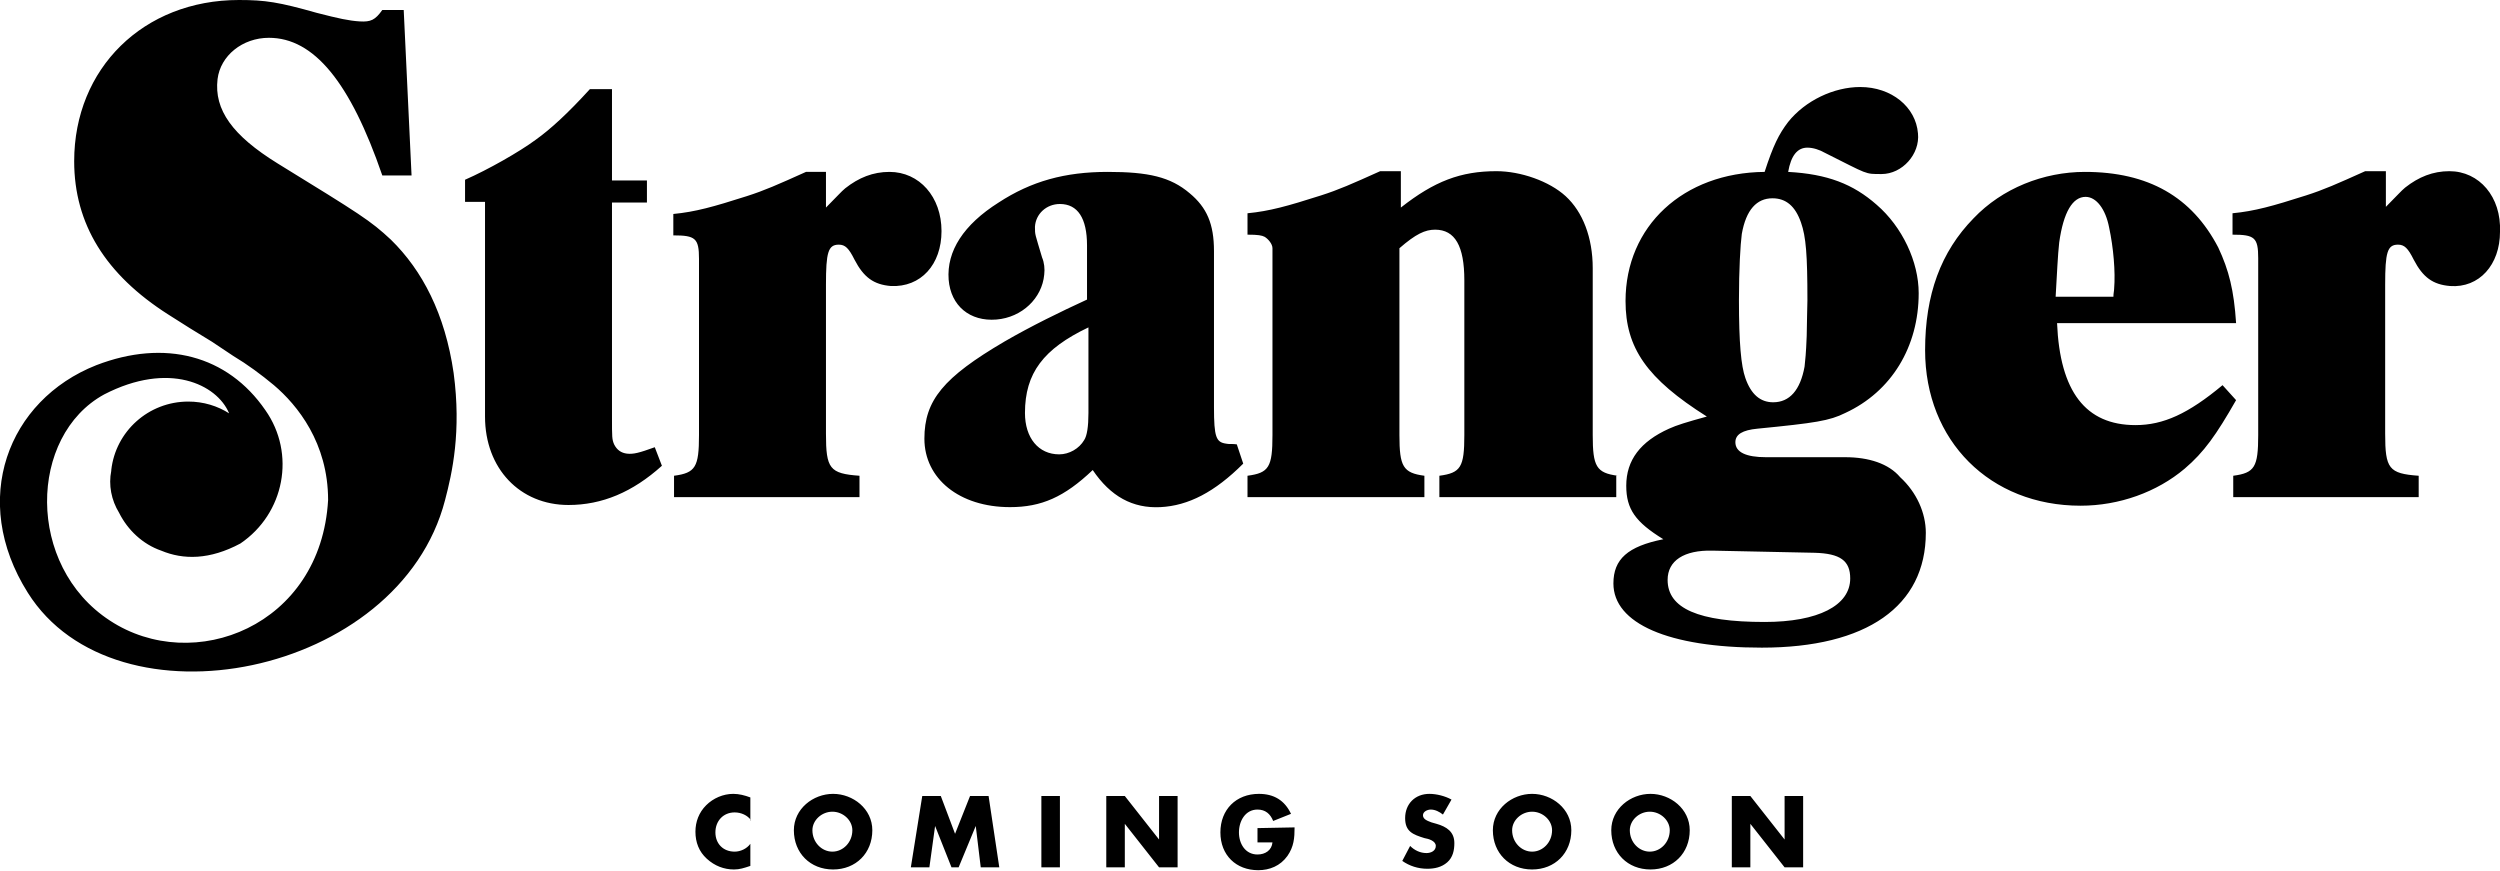
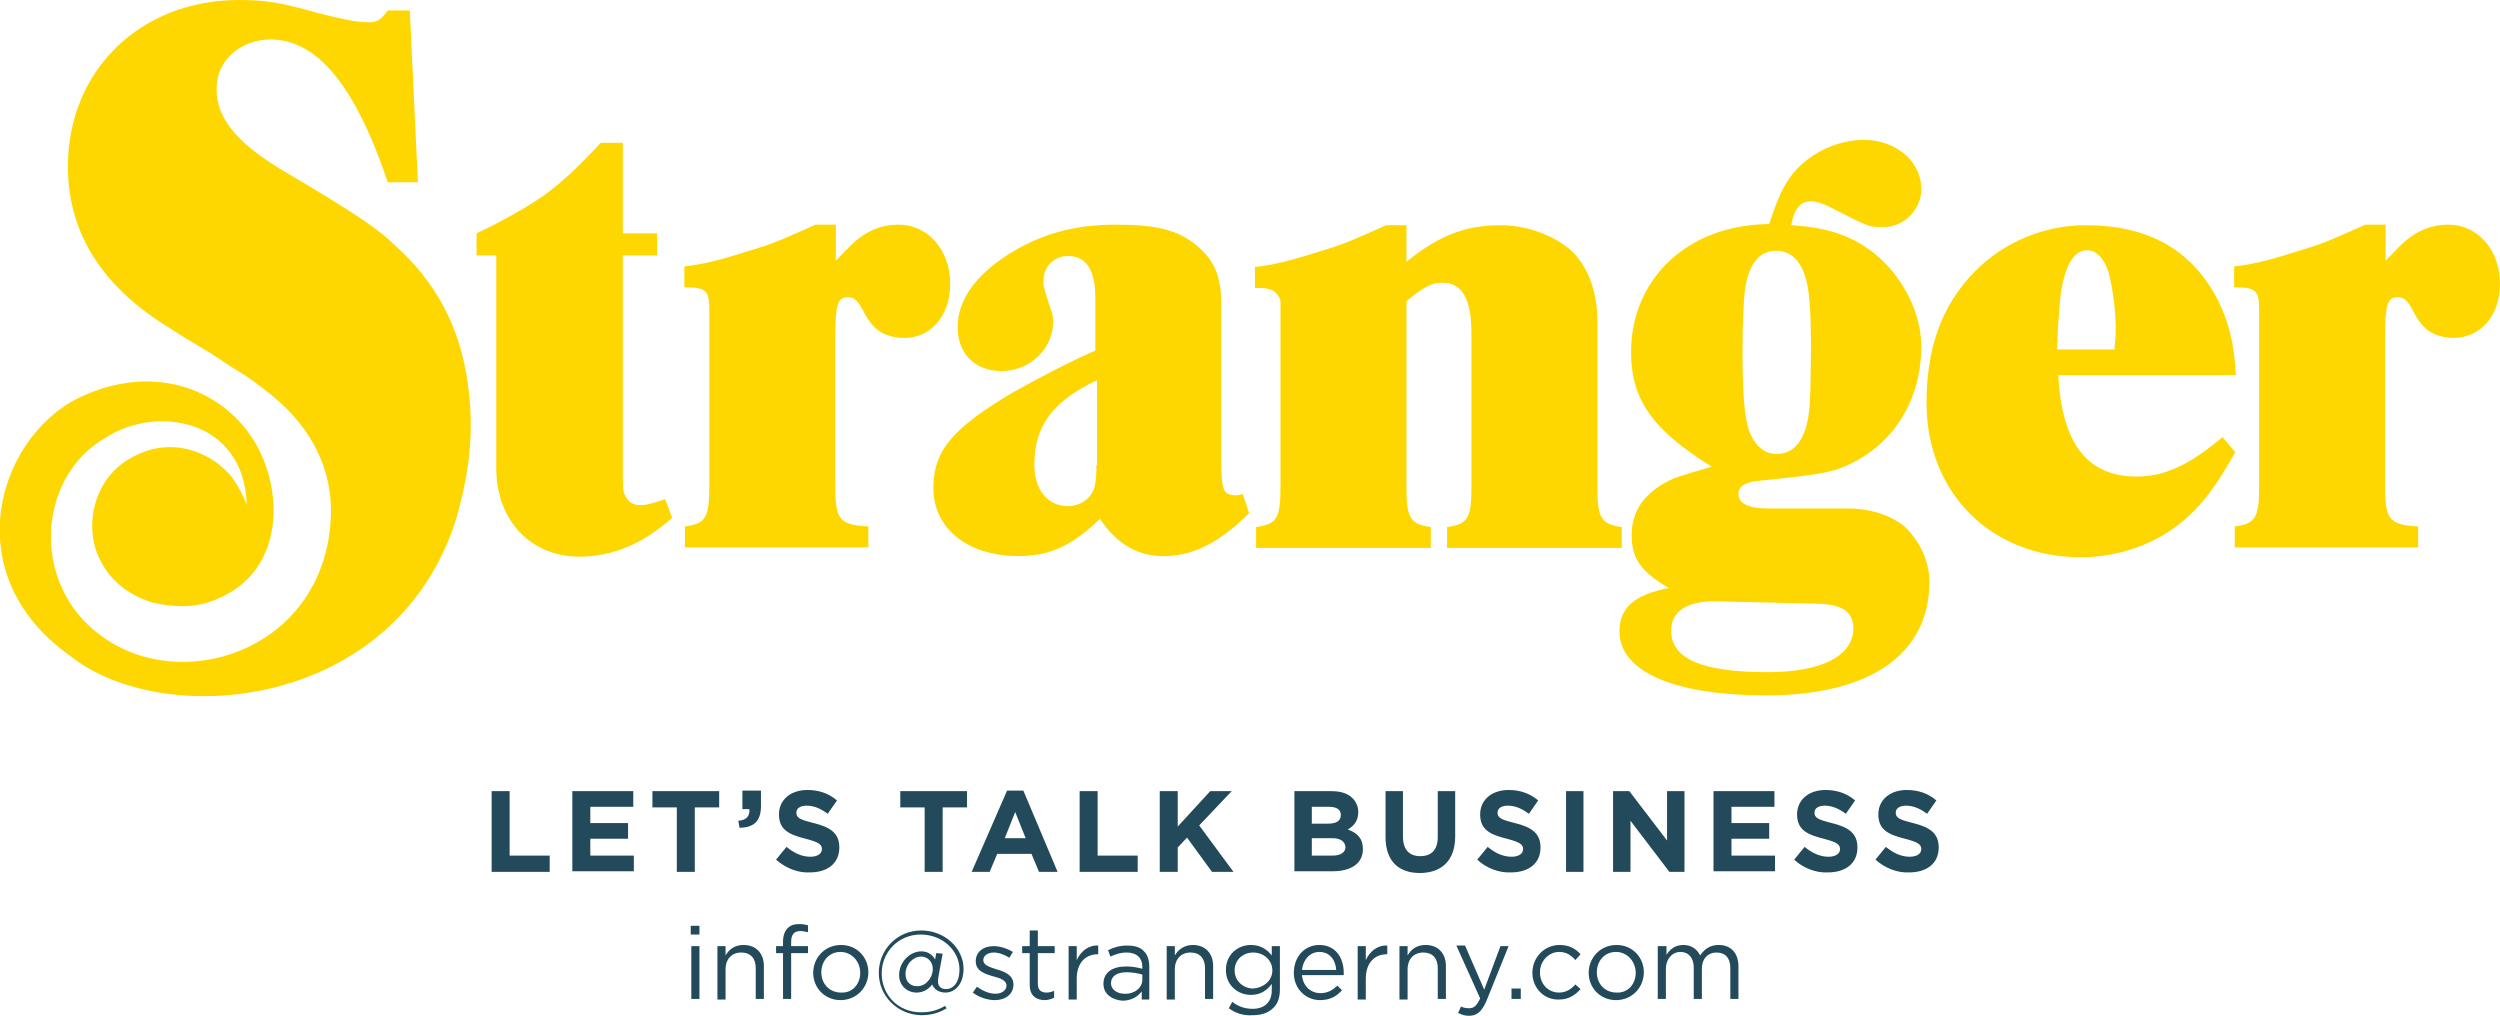
- <svg xmlns="http://www.w3.org/2000/svg" width="350.5" height="122" viewBox="-2784 2092.7 350.5 122" enable-background="new -2784 2092.7 350.5 122">
-   <path fill="#000000" d="M-2696.1 2156.3c-.8-.1-1.4-.5-1.8-1.3-.3-.7-.3-1-.3-3.8v-30.1h4.9v-3.1h-4.9v-12.8h-3.1c-3.1 3.4-5.5 5.6-7.6 7.1-2.3 1.7-6.7 4.2-9.9 5.6v3.1h2.8v30.1c0 7.3 4.9 12.4 11.7 12.4 4.7 0 9-1.8 13.1-5.5l-1-2.6c-2.2.8-3 1-3.9.9zm44.1-31.2c0-4.8-3.1-8.3-7.3-8.3-2.3 0-4.3.8-6.2 2.3-.6.5-1 1-2.7 2.7v-5h-2.8c-4 1.8-5.8 2.6-8.3 3.4-4.7 1.5-7.2 2.2-10.3 2.5v3c3.1 0 3.6.4 3.6 3.3v24.7c0 4.5-.5 5.3-3.5 5.7v3h26v-3c-4.2-.3-4.7-1-4.7-5.9v-20.9c0-4.5.3-5.6 1.8-5.6.9 0 1.4.5 2.2 2.1 1.3 2.5 2.7 3.5 5.1 3.7 4.2.2 7.1-3 7.1-7.7zm39.9 29.8c-1.4-.2-1.7-.9-1.7-5.1v-21.9c0-3.8-1-6.1-3.4-8.1-2.7-2.3-5.8-3-11.5-3-6 0-10.7 1.3-15.3 4.3-4.9 3.1-7.3 6.8-7 10.8.3 3.7 3 5.9 6.7 5.6 3.6-.3 6.4-3 6.7-6.3.1-.8 0-1.7-.3-2.4-1-3.4-1-3.1-1-4.3.1-1.8 1.6-3.2 3.5-3.2 2.5 0 3.8 2 3.8 5.8v7.6c-3.7 1.7-7.8 3.7-11.6 5.9-8.5 5-11.2 8.2-11.2 13.6 0 5.6 4.9 9.6 12 9.6 4.4 0 7.6-1.4 11.6-5.2 2.5 3.7 5.6 5.4 9.5 5.2 3.9-.2 7.6-2.1 11.6-6.1l-.9-2.7c-.6-.1-1.1 0-1.5-.1zm-19.3-4.3c0 1.9-.2 3.2-.6 3.8-.7 1.2-2.1 2-3.5 2-2.9 0-4.8-2.3-4.8-5.8 0-5.6 2.6-9 8.9-12v12zm74.2 8.8c-3-.4-3.5-1.3-3.5-5.7v-23.4c0-4.3-1.4-7.9-3.8-10.1-2.3-2.1-6.3-3.5-9.7-3.5-5 0-8.7 1.4-13.4 5.1v-5.1h-2.9c-4 1.8-5.8 2.6-8.3 3.4-4.7 1.5-7.2 2.2-10.3 2.5v3c1.5 0 2 .1 2.4.3.5.3 1.1 1 1.1 1.6v26.2c0 4.5-.5 5.3-3.5 5.7v3h24.8v-3c-3-.4-3.5-1.3-3.5-5.7v-26.2c2.3-2 3.6-2.6 5-2.6 2.8 0 4.1 2.3 4.1 7.1v21.7c0 4.5-.5 5.3-3.5 5.7v3h24.8v-3h.2zm31.9-2.6h-11.1c-2.8 0-4.3-.7-4.3-2.1 0-1.1 1-1.7 3.1-1.9 8.1-.8 10.1-1.1 12.3-2.2 6.5-3 10.3-9.3 10.3-16.8 0-4.4-2.3-9.3-5.9-12.4-3.3-2.9-6.9-4.3-12.4-4.6.4-2.3 1.3-3.4 2.7-3.4.8 0 1.7.3 2.4.7 6.2 3.1 5.6 3 8 3 2.9 0 5.4-2.8 5.1-5.7-.3-3.7-3.7-6.5-8.1-6.5-3.7 0-7.7 1.9-10.1 4.9-1.3 1.7-2.1 3.3-3.3 7-11.4.1-19.5 7.6-19.5 18.1 0 6.6 3 10.9 11.4 16.2-2.9.8-4.2 1.2-5.3 1.7-4 1.8-6 4.4-6 8 0 3.3 1.3 5.1 5.2 7.5-5 1-7 2.8-7 6.2 0 5.6 7.7 9 20.8 9 14.7 0 23-5.8 23-16.1 0-2.8-1.3-5.7-3.6-7.8-1.6-1.9-4.4-2.8-7.7-2.8zm-14.5-31.3c.6-3.4 2.1-5 4.3-5 1.9 0 3.2 1.1 4 3.4.7 2 .9 4.5.9 10.9 0 1-.1 3.5-.1 5-.1 2.6-.2 3.3-.3 4.3-.6 3.3-2.1 5-4.4 5-1.8 0-3.1-1.1-3.9-3.4-.6-1.7-.9-4.9-.9-10.9 0-4.3.2-7.8.4-9.3zm3.2 54.4c-9.3 0-13.6-1.9-13.6-5.9 0-2.7 2.3-4.2 6.3-4.1l14.3.3c3.6.1 5 1.1 5 3.6 0 3.8-4.5 6.1-12 6.1zm64.2-33.2c-4.8 4-8.3 5.6-12.2 5.6-7 0-10.6-4.7-11-14.3h25.1c-.3-4.6-1-7.4-2.5-10.6-3.7-7.1-9.8-10.6-18.7-10.6-5.8 0-11.6 2.3-15.6 6.5-4.6 4.7-6.8 10.7-6.8 18.5 0 12.7 9.1 21.8 21.8 21.8 5.4 0 10.7-1.9 14.6-5.2 2.7-2.3 4.4-4.7 7.2-9.6l-1.9-2.1zm-22.9-20c.6-4.3 1.9-6.4 3.7-6.4 1.5 0 2.8 1.7 3.3 4.3.6 2.8.9 6.2.7 8.6 0 .3-.1.6-.1 1.1h-8.1c.2-3.4.3-5.8.5-7.6zm54.7-10c-2.3 0-4.3.8-6.2 2.3-.6.5-1 1-2.7 2.7v-5h-2.9c-4 1.8-5.8 2.6-8.3 3.4-4.7 1.5-7.2 2.2-10.3 2.5v3c3.1 0 3.6.4 3.6 3.3v24.8c0 4.5-.5 5.3-3.5 5.7v3h26v-3c-4.2-.3-4.7-1-4.7-5.9v-20.9c0-4.5.3-5.6 1.8-5.6.9 0 1.4.5 2.2 2.1 1.3 2.5 2.7 3.5 5.1 3.7 4.1.3 7-3 7-7.6.2-4.9-2.9-8.5-7.1-8.5zm-288.6 9.6c-2.9-2.7-4.2-3.5-15.9-10.7-6.3-3.9-8.9-7.5-8.4-11.8.4-3.3 3.5-5.8 7.2-5.8 6.3 0 11.4 6.2 15.9 19.3h4.1l-1.1-23.2h-3c-1 1.4-1.6 1.7-3.2 1.6-1.5-.1-2.9-.4-6-1.2-5.3-1.5-7.2-1.8-10.9-1.8-13.4 0-23.1 9.6-23.1 22.6 0 8.8 4.4 15.9 13.2 21.5l3 1.9 3.1 1.9 3 2c2 1.2 3.9 2.6 5.7 4.1 3.3 2.8 7.6 8.1 7.6 16.1-1 17.7-18.9 24.6-30.6 16.9-11.8-7.7-11.4-25.9-.8-31.7 9.1-4.7 15.8-1.4 17.5 2.6 0 0 0 .1.1.1-1.7-1.1-3.7-1.7-5.8-1.7-5.6 0-10.2 4.2-10.8 9.6v.1c-.4 2 0 4.1 1.1 5.9 1.2 2.4 3.3 4.4 5.9 5.3 3.1 1.3 6.8 1.3 11.1-1 6.2-4.2 7.8-12.6 3.5-18.7-5.3-7.7-14.1-10-23.7-6.3-12.4 4.9-17.8 18.9-9.6 31.9 12.3 19.6 52.1 11.8 58.5-13 1-3.8 2.3-9.6 1.2-17.8-1.2-8.3-4.4-14.4-8.8-18.7zM-2678.7 2207.7c-.5-.7-1.4-1.1-2.3-1.1-1.6 0-2.7 1.2-2.7 2.8 0 1.6 1.1 2.7 2.7 2.7.8 0 1.7-.4 2.2-1.1v3.1c-.9.3-1.5.5-2.3.5-1.4 0-2.7-.5-3.8-1.5s-1.6-2.3-1.6-3.8c0-1.4.5-2.7 1.5-3.7s2.4-1.6 3.8-1.6c.8 0 1.6.2 2.4.5v3.2h.1zm17 1.4c0 3.2-2.3 5.5-5.5 5.5s-5.5-2.3-5.5-5.5c0-3 2.7-5.1 5.5-5.1s5.5 2.1 5.5 5.1zm-8.4 0c0 1.7 1.3 3 2.8 3s2.8-1.3 2.8-3c0-1.4-1.3-2.6-2.8-2.6s-2.8 1.2-2.8 2.6zm15.4-4.8h2.6l2 5.3 2.1-5.3h2.6l1.5 10h-2.6l-.7-5.8-2.4 5.8h-1l-2.3-5.8-.8 5.8h-2.6l1.6-10zm19.3 10h-2.6v-10h2.6v10zm6.5-10h2.6l4.8 6.1v-6.1h2.6v10h-2.6l-4.8-6.1v6.1h-2.6v-10zm26.4 4.4c0 1.5-.1 2.7-1 4-1 1.4-2.5 2-4.1 2-3.1 0-5.3-2.1-5.3-5.3 0-3.2 2.2-5.4 5.4-5.4 2.1 0 3.6.9 4.5 2.8l-2.5 1c-.4-1-1.1-1.6-2.2-1.6-1.7 0-2.6 1.6-2.6 3.2s.9 3.1 2.6 3.1c1.1 0 2-.6 2.1-1.7h-2.1v-2l5.2-.1zm20.8-1.8c-.5-.4-1.1-.7-1.7-.7-.5 0-1.1.3-1.1.8 0 .6.7.8 1.2 1l.7.2c1.4.4 2.5 1.1 2.5 2.7 0 1-.2 2-1 2.7-.8.7-1.8.9-2.8.9-1.3 0-2.5-.4-3.5-1.1l1.1-2.1c.6.6 1.4 1 2.3 1 .6 0 1.3-.3 1.3-1s-1-1-1.6-1.1c-1.6-.5-2.7-.9-2.7-2.8 0-2 1.4-3.4 3.4-3.4 1 0 2.2.3 3.1.8l-1.2 2.1zm18 2.2c0 3.2-2.3 5.5-5.5 5.5s-5.5-2.3-5.5-5.5c0-3 2.7-5.1 5.5-5.1s5.5 2.1 5.5 5.1zm-8.3 0c0 1.7 1.3 3 2.8 3s2.8-1.3 2.8-3c0-1.4-1.3-2.6-2.8-2.6s-2.8 1.2-2.8 2.6zm24.9 0c0 3.2-2.3 5.5-5.5 5.5s-5.5-2.3-5.5-5.5c0-3 2.7-5.1 5.5-5.1s5.5 2.1 5.5 5.1zm-8.4 0c0 1.7 1.3 3 2.8 3s2.8-1.3 2.8-3c0-1.4-1.3-2.6-2.8-2.6s-2.8 1.2-2.8 2.6zm14.3-4.8h2.6l4.8 6.1v-6.1h2.6v10h-2.6l-4.8-6.1v6.1h-2.6v-10z" />
+ <svg xmlns="http://www.w3.org/2000/svg" width="430.7" height="175" viewBox="-3697.2 2526.9 430.7 175" enable-background="new -3697.2 2526.9 430.7 175">
+   <g fill="#FFD700">
+     <path d="M-3587.3 2613.9c-1-.1-1.7-.6-2.2-1.6-.4-.8-.4-1.3-.4-4.7v-36.7h5.9v-3.8h-5.9v-15.6h-3.8c-3.8 4.1-6.7 6.8-9.3 8.7-2.8 2.1-8.2 5.1-12.1 6.9v3.8h3.4v36.7c0 8.9 5.9 15.2 14.3 15.2 5.7 0 11-2.2 16-6.7l-1.2-3.2c-2.7.9-3.6 1.1-4.7 1zM-3533.5 2575.8c0-5.8-3.8-10.2-8.9-10.2-2.9 0-5.3 1-7.5 2.9-.7.6-1.2 1.2-3.3 3.3v-6.2h-3.5c-4.9 2.2-7.1 3.2-10.1 4.1-5.7 1.8-8.8 2.7-12.5 3.1v3.6c3.8 0 4.3.5 4.3 4v30.2c0 5.5-.6 6.5-4.2 7v3.6H-3547.6v-3.6c-5.1-.3-5.7-1.2-5.7-7.2v-25.5c0-5.5.4-6.8 2.2-6.8 1.1 0 1.7.6 2.7 2.5 1.6 3.1 3.3 4.2 6.3 4.5 5 .4 8.6-3.6 8.6-9.3zM-3484.8 2612.2c-1.7-.2-2-1.1-2-6.3v-26.7c0-4.7-1.2-7.4-4.1-9.9-3.3-2.8-7.1-3.7-14-3.7-7.3 0-13 1.6-18.7 5.2-5.9 3.8-8.9 8.3-8.6 13.1.3 4.5 3.6 7.2 8.2 6.9 4.3-.3 7.8-3.6 8.2-7.7.1-1 0-2-.4-3-1.3-4.1-1.3-3.8-1.2-5.2.1-2.2 1.9-3.9 4.2-3.9 3.1 0 4.7 2.4 4.7 7.1v9.2c-4.6 2-9.5 4.6-14.2 7.2-10.4 6.2-13.7 10-13.7 16.5 0 6.9 5.9 11.7 14.6 11.7 5.4 0 9.2-1.7 14.1-6.4 3.1 4.6 6.9 6.6 11.6 6.4 4.8-.2 9.2-2.5 14.1-7.4l-1.1-3.3c-.6.2-1.3.3-1.7.2zm-23.5-5.2c0 2.3-.2 3.9-.7 4.7-.8 1.5-2.5 2.4-4.2 2.4-3.5 0-5.8-2.8-5.8-7.1 0-6.8 3.2-11 10.8-14.6v14.6h-.1zM-3417.8 2617.7c-3.6-.5-4.2-1.6-4.2-7v-28.5c0-5.2-1.7-9.6-4.7-12.3-2.9-2.5-7.6-4.2-11.9-4.2-6.1 0-10.6 1.7-16.3 6.3v-6.3h-3.5c-4.9 2.2-7.1 3.2-10.1 4.1-5.7 1.8-8.8 2.7-12.5 3.1v3.6c1.8 0 2.4.1 3 .4.6.3 1.4 1.3 1.4 1.9v31.9c0 5.5-.6 6.5-4.2 7v3.6H-3450.7v-3.6c-3.6-.5-4.2-1.6-4.2-7v-31.9c2.9-2.4 4.3-3.2 6.2-3.2 3.4 0 5 2.8 5 8.7v26.4c0 5.5-.6 6.5-4.2 7v3.6H-3417.8v-3.6zM-3378.9 2614.5h-13.6c-3.4 0-5.2-.8-5.2-2.5 0-1.4 1.3-2.1 3.8-2.3 9.9-1 12.3-1.4 15.1-2.7 8-3.7 12.6-11.3 12.6-20.5 0-5.4-2.9-11.3-7.2-15.2-4-3.5-8.4-5.2-15.2-5.6.5-2.9 1.6-4.1 3.3-4.1 1 0 2 .3 3 .8 7.5 3.8 6.9 3.6 9.8 3.6 3.5 0 6.6-3.4 6.3-7-.3-4.6-4.6-8-9.9-8-4.6 0-9.4 2.3-12.3 5.9-1.6 2.1-2.5 4-4 8.6-13.9.1-23.8 9.3-23.8 22.1 0 8.1 3.7 13.4 13.9 19.7-3.5 1-5.1 1.5-6.5 2-4.9 2.2-7.3 5.4-7.3 9.8 0 4 1.6 6.3 6.4 9.1-6 1.2-8.5 3.4-8.5 7.5 0 6.9 9.4 11 25.3 11 17.9 0 28.1-7.1 28.1-19.6 0-3.4-1.6-7-4.3-9.5-2.3-1.9-5.8-3.1-9.8-3.1zm-17.6-38.2c.7-4.1 2.5-6.2 5.3-6.2 2.3 0 3.9 1.4 4.9 4.1.8 2.4 1.1 5.5 1.1 13.4 0 1.3-.1 4.2-.1 6.1-.1 3.2-.2 4-.4 5.2-.7 4-2.5 6.2-5.4 6.2-2.2 0-3.8-1.4-4.8-4.1-.7-2.1-1.1-5.9-1.1-13.4 0-5.2.2-9.5.5-11.3zm3.8 66.4c-11.3 0-16.6-2.3-16.6-7.2 0-3.3 2.9-5.1 7.7-5l17.5.4c4.3.1 6.2 1.4 6.2 4.3-.1 4.8-5.6 7.5-14.8 7.5zM-3314.3 2602.2c-5.8 4.9-10.1 6.8-14.8 6.8-8.5 0-12.9-5.7-13.5-17.5h30.6c-.3-5.6-1.2-9-3.1-12.9-4.5-8.7-12-12.9-22.8-12.9-7.1 0-14.1 2.9-19.1 8-5.6 5.7-8.3 13-8.3 22.6 0 15.5 11.1 26.6 26.6 26.6 6.6 0 13-2.3 17.8-6.4 3.3-2.9 5.4-5.7 8.8-11.7l-2.2-2.6zm-27.9-24.4c.7-5.2 2.3-7.8 4.6-7.8 1.8 0 3.4 2 4 5.2.7 3.4 1.1 7.5.8 10.5 0 .3-.1.7-.1 1.4h-9.9c.1-4.2.4-7.1.6-9.3zM-3275.4 2565.6c-2.9 0-5.3 1-7.5 2.9-.7.6-1.2 1.2-3.3 3.3v-6.2h-3.5c-4.9 2.2-7.1 3.2-10.1 4.1-5.7 1.8-8.8 2.7-12.5 3.1v3.6c3.8 0 4.3.5 4.3 4v30.2c0 5.5-.6 6.5-4.2 7v3.6H-3280.6v-3.6c-5.1-.3-5.7-1.2-5.7-7.2v-25.5c0-5.5.4-6.8 2.2-6.8 1.1 0 1.7.6 2.7 2.5 1.6 3.1 3.3 4.2 6.3 4.5 5 .3 8.6-3.6 8.6-9.3 0-5.8-3.8-10.2-8.9-10.2zM-3628.9 2569.4c-3-3-7-5.7-20.2-13.5-8-4.9-11.4-9.5-10.7-14.9.5-4.2 4.5-7.3 9.2-7.3 8 0 14.6 7.9 20.2 24.6h5.2l-1.4-29.6h-3.8c-1.3 1.8-2 2.2-4.1 2-1.9-.1-3.7-.5-7.7-1.5-6.8-1.9-9.2-2.3-13.8-2.3-17.1 0-29.5 12.2-29.5 28.7 0 11.1 5.6 20.3 16.7 27.3l3.8 2.4 4 2.4 3.8 2.5c2.6 1.5 5 3.3 7.3 5.2 4.2 3.5 10.1 10.3 9.7 20.5-.9 22.2-24.1 30.5-38.3 21.4-13.6-8.5-12.7-28-.5-35 9-5.8 23.9-3 24.3 11.5 0 0-1.7-4.4-3.9-6.1-2.1-2.1-8.7-6.3-16.4-1.7-5.3 3.1-7.5 9.8-5.7 15.6 1.7 4.8 5.1 7.6 9.7 9.1 5.9 1.3 9.6.6 13.9-2 8.5-5.4 8.6-17.2 4-25.3-5.3-9.2-16.9-13.8-29.1-8.6-15 6-23.3 30.7-2.9 45.1 16.2 12.9 56.1 9.3 66.5-23.6 1.3-4.8 3.5-12.8 2-23.3-1.4-10.3-5.9-17.8-12.3-23.6z" />
+   </g>
+   <g fill="#224A5A">
+     <path d="M-3612.5 2663.2h3.1v11.1h6.9v2.8h-10v-13.9zM-3598.6 2663.2h10.5v2.7h-7.4v2.8h6.5v2.7h-6.5v2.9h7.5v2.7h-10.6v-13.8zM-3580.6 2666h-4.2v-2.8h11.5v2.8h-4.2v11.1h-3.1V2666zM-3570 2668.3c1.4-.1 2-.8 1.9-2h-1.2v-3.2h3.2v2.7c0 2.6-1.3 3.7-3.7 3.7l-.2-1.2zM-3563.5 2675l1.8-2.2c1.2 1 2.6 1.7 4.1 1.7 1.2 0 2-.5 2-1.3s-.5-1.2-2.8-1.8c-2.8-.7-4.6-1.5-4.6-4.2 0-2.5 2-4.2 4.9-4.2 2 0 3.7.6 5.1 1.8l-1.6 2.3c-1.2-.9-2.4-1.4-3.6-1.4s-1.8.5-1.8 1.2c0 .9.6 1.2 3 1.8 2.8.7 4.4 1.7 4.4 4.2 0 2.8-2.1 4.3-5.1 4.3-2 .1-4.1-.7-5.8-2.2zM-3537.9 2666h-4.2v-2.8h11.5v2.8h-4.2v11.1h-3.1V2666zM-3523.7 2663.1h2.8l5.9 14h-3.2l-1.3-3.1h-5.9l-1.3 3.1h-3.1l6.1-14zm3.2 8.2l-1.8-4.5-1.8 4.5h3.6zM-3511.2 2663.2h3.1v11.1h6.9v2.8h-10v-13.9zM-3497.4 2663.2h3.1v6.1l5.6-6.1h3.7l-5.6 5.9 5.9 8h-3.7l-4.3-5.9-1.6 1.7v4.2h-3.1v-13.9zM-3474.2 2663.2h6.4c1.6 0 2.8.4 3.6 1.2.6.6 1 1.4 1 2.4 0 1.6-.8 2.4-1.8 3 1.6.6 2.6 1.5 2.6 3.4 0 2.5-2.1 3.8-5.2 3.8h-6.6v-13.8zm8 4.1c0-.9-.7-1.4-2-1.4h-3v2.9h2.8c1.3 0 2.2-.4 2.2-1.5zm-1.5 4h-3.5v3h3.6c1.3 0 2.2-.5 2.2-1.5-.1-.9-.8-1.5-2.3-1.5zM-3458.5 2671.1v-7.9h3v7.8c0 2.3 1.1 3.4 3 3.4s3-1.1 3-3.3v-7.9h3v7.8c0 4.2-2.4 6.3-6.1 6.3s-5.9-2.1-5.9-6.2zM-3442.7 2675l1.8-2.2c1.2 1 2.6 1.7 4.1 1.7 1.2 0 2-.5 2-1.3s-.5-1.2-2.8-1.8c-2.8-.7-4.6-1.5-4.6-4.2 0-2.5 2-4.2 4.9-4.2 2 0 3.7.6 5.1 1.8l-1.6 2.3c-1.2-.9-2.4-1.4-3.6-1.4-1.2 0-1.8.5-1.8 1.2 0 .9.6 1.2 3 1.8 2.8.7 4.4 1.7 4.4 4.2 0 2.8-2.1 4.3-5.1 4.3-2 .1-4.2-.7-5.8-2.2zM-3427.4 2663.2h3v13.9h-3v-13.9zM-3419.3 2663.2h2.8l6.5 8.5v-8.5h3v13.9h-2.6l-6.7-8.8v8.8h-3v-13.9zM-3402 2663.2h10.5v2.7h-7.4v2.8h6.5v2.7h-6.5v2.9h7.5v2.7h-10.6v-13.8zM-3388.1 2675l1.8-2.2c1.2 1 2.6 1.7 4.1 1.7 1.2 0 2-.5 2-1.3s-.5-1.2-2.8-1.8c-2.8-.7-4.6-1.5-4.6-4.2 0-2.5 2-4.2 4.9-4.2 2 0 3.7.6 5.1 1.8l-1.6 2.3c-1.2-.9-2.4-1.4-3.6-1.4-1.2 0-1.8.5-1.8 1.2 0 .9.6 1.2 3 1.8 2.8.7 4.4 1.7 4.4 4.2 0 2.8-2.1 4.3-5.1 4.3-2 .1-4.2-.7-5.8-2.2zM-3374.1 2675l1.8-2.2c1.2 1 2.6 1.7 4.1 1.7 1.2 0 2-.5 2-1.3s-.5-1.2-2.8-1.8c-2.8-.7-4.6-1.5-4.6-4.2 0-2.5 2-4.2 4.9-4.2 2 0 3.7.6 5.1 1.8l-1.6 2.3c-1.2-.9-2.4-1.4-3.6-1.4-1.2 0-1.8.5-1.8 1.2 0 .9.6 1.2 3 1.8 2.8.7 4.4 1.7 4.4 4.2 0 2.8-2.1 4.3-5.1 4.3-2 .1-4.1-.7-5.8-2.2z" />
+   </g>
+   <g fill="#224A5A">
+     <path d="M-3578.2 2686.4h1.5v1.5h-1.5v-1.5zm.1 3.5h1.4v9.1h-1.4v-9.1zM-3573.6 2689.9h1.4v1.6c.6-1 1.5-1.8 3.1-1.8 2.2 0 3.5 1.5 3.5 3.6v5.7h-1.4v-5.3c0-1.7-.9-2.7-2.5-2.7s-2.7 1.1-2.7 2.9v5.2h-1.4v-9.2zM-3562.3 2691.1h-1.2v-1.2h1.2v-.8c0-1 .3-1.8.8-2.3s1.1-.7 2-.7c.6 0 1.1.1 1.5.2v1.2c-.5-.1-.9-.2-1.3-.2-1.1 0-1.6.6-1.6 1.9v.7h2.9v1.2h-2.9v7.9h-1.4v-7.9zM-3557.1 2694.5c0-2.6 2-4.8 4.8-4.8 2.7 0 4.7 2.1 4.7 4.7s-2 4.8-4.8 4.8c-2.7 0-4.7-2.1-4.7-4.7zm8.1 0c0-2-1.5-3.6-3.4-3.6-2 0-3.3 1.6-3.3 3.5 0 2 1.4 3.5 3.4 3.5 2 .1 3.3-1.5 3.3-3.4zM-3545.8 2694.5c0-4 3.2-7.3 7.3-7.3s7.3 3.1 7.3 6.6c0 2.8-1.6 4.1-3.1 4.1-1.2 0-2-.6-2.3-1.4-.6.8-1.5 1.4-2.7 1.4-1.6 0-3-1.2-3-3 0-2.4 2-4.1 3.8-4.1 1.3 0 2 .7 2.4 1.4l.2-1.1 1.1.1-.7 3.8c-.1.5-.1.8-.1 1 0 .8.5 1.3 1.4 1.3 1.2 0 2.3-1.1 2.3-3.4 0-3.1-2.8-6-6.7-6-3.8 0-6.7 3-6.7 6.7s2.8 6.7 6.8 6.7c1.7 0 2.9-.4 4.1-1.1l.3.4c-1.3.8-2.7 1.2-4.4 1.2-4.1-.1-7.3-3.3-7.3-7.3zm8.4 1.5c.6-.6.9-1.4.9-2.2 0-1.2-.9-2.1-2-2.1-.7 0-1.3.3-1.8.8s-.9 1.3-.9 2.2c0 1.3.8 2.1 2 2.1.7 0 1.4-.3 1.8-.8zM-3529.6 2697.9l.7-1c1 .7 2.1 1.2 3.2 1.2s1.9-.6 1.9-1.4c0-.9-1.1-1.3-2.3-1.6-1.4-.4-3-.9-3-2.6 0-1.6 1.3-2.6 3.1-2.6 1.1 0 2.3.4 3.3 1l-.6 1c-.8-.5-1.8-.9-2.7-.9-1.1 0-1.8.6-1.8 1.3 0 .9 1.1 1.2 2.3 1.6 1.4.4 2.9 1 2.9 2.6 0 1.7-1.4 2.7-3.2 2.7-1.3 0-2.8-.5-3.8-1.3zM-3519.8 2696.6v-5.5h-1.3v-1.2h1.3v-2.7h1.4v2.7h2.9v1.2h-2.9v5.3c0 1.1.6 1.5 1.5 1.5.5 0 .8-.1 1.3-.3v1.2c-.5.2-1 .4-1.6.4-1.4 0-2.6-.7-2.6-2.6zM-3513.1 2689.9h1.4v2.4c.7-1.5 2-2.6 3.7-2.5v1.5h-.1c-2 0-3.6 1.4-3.6 4.2v3.6h-1.4v-9.2zM-3507.1 2696.4c0-2 1.6-3 3.9-3 1.2 0 2 .2 2.8.4v-.3c0-1.6-1-2.5-2.7-2.5-1.1 0-1.9.3-2.8.7l-.4-1.1c1-.5 2-.8 3.3-.8s2.3.3 2.9 1c.6.6.9 1.5.9 2.7v5.6h-1.3v-1.4c-.6.8-1.7 1.6-3.3 1.6-1.6-.1-3.3-1-3.3-2.9zm6.7-.7v-.9c-.7-.2-1.6-.4-2.7-.4-1.7 0-2.7.7-2.7 1.9 0 1.1 1.1 1.8 2.3 1.8 1.7.1 3.1-1 3.1-2.4zM-3496.2 2689.9h1.4v1.6c.6-1 1.6-1.8 3.1-1.8 2.2 0 3.5 1.5 3.5 3.6v5.7h-1.4v-5.3c0-1.7-.9-2.7-2.5-2.7s-2.7 1.1-2.7 2.9v5.2h-1.4v-9.2zM-3485.5 2700.6l.6-1.1c1 .8 2.2 1.2 3.5 1.2 2 0 3.3-1.1 3.3-3.2v-1.1c-.8 1.1-1.9 1.9-3.6 1.9-2.2 0-4.3-1.6-4.3-4.3 0-2.7 2.1-4.3 4.3-4.3 1.7 0 2.8.8 3.6 1.8v-1.6h1.4v7.5c0 1.4-.4 2.5-1.2 3.2-.8.8-2 1.2-3.5 1.2-1.5.1-2.9-.3-4.1-1.2zm7.5-6.5c0-1.9-1.6-3.1-3.3-3.1s-3.2 1.2-3.2 3.1c0 1.8 1.5 3.1 3.2 3.1 1.7-.1 3.3-1.3 3.3-3.1zM-3474.3 2694.5c0-2.7 1.8-4.8 4.4-4.8 2.7 0 4.2 2.1 4.2 4.8v.4h-7.2c.2 2 1.6 3.1 3.2 3.1 1.2 0 2.1-.5 2.9-1.3l.8.8c-.9 1-2 1.7-3.8 1.7-2.4 0-4.5-1.9-4.5-4.7zm7.3-.5c-.1-1.7-1.1-3.1-2.9-3.1-1.6 0-2.8 1.3-3 3.1h5.9zM-3463.3 2689.9h1.4v2.4c.7-1.5 2-2.6 3.7-2.5v1.5h-.1c-2 0-3.6 1.4-3.6 4.2v3.6h-1.4v-9.2zM-3456.1 2689.9h1.4v1.6c.6-1 1.5-1.8 3.1-1.8 2.2 0 3.5 1.5 3.5 3.6v5.7h-1.4v-5.3c0-1.7-.9-2.7-2.5-2.7s-2.7 1.1-2.7 2.9v5.2h-1.4v-9.2zM-3438.7 2689.9h1.4l-3.8 9.4c-.8 1.9-1.7 2.6-3 2.6-.8 0-1.3-.2-1.9-.5l.5-1.1c.4.2.8.3 1.4.3.8 0 1.3-.4 1.9-1.7l-4.1-9.1h1.5l3.3 7.6 2.8-7.5zM-3436.8 2697.2h1.6v1.8h-1.6v-1.8zM-3433.2 2694.5c0-2.6 2-4.8 4.7-4.8 1.7 0 2.8.7 3.6 1.6l-.9 1c-.7-.8-1.5-1.4-2.8-1.4-1.8 0-3.3 1.6-3.3 3.5 0 2 1.4 3.5 3.3 3.5 1.2 0 2.1-.6 2.8-1.4l.9.8c-.9 1-2 1.8-3.7 1.8-2.6.1-4.6-2-4.6-4.6zM-3423.5 2694.5c0-2.6 2-4.8 4.8-4.8 2.7 0 4.7 2.1 4.7 4.7s-2 4.8-4.8 4.8c-2.7 0-4.7-2.1-4.7-4.7zm8.1 0c0-2-1.5-3.6-3.4-3.6-2 0-3.3 1.6-3.3 3.5 0 2 1.4 3.5 3.4 3.5 2 .1 3.3-1.5 3.3-3.4zM-3411.5 2689.9h1.4v1.5c.6-.9 1.4-1.7 2.9-1.7s2.4.8 2.9 1.8c.7-1 1.6-1.8 3.2-1.8 2.1 0 3.4 1.4 3.4 3.7v5.6h-1.4v-5.3c0-1.8-.9-2.7-2.4-2.7-1.4 0-2.5 1-2.5 2.8v5.2h-1.4v-5.4c0-1.7-.9-2.7-2.3-2.7s-2.5 1.2-2.5 2.9v5.2h-1.4v-9.1h.1z" />
+   </g>
</svg>
